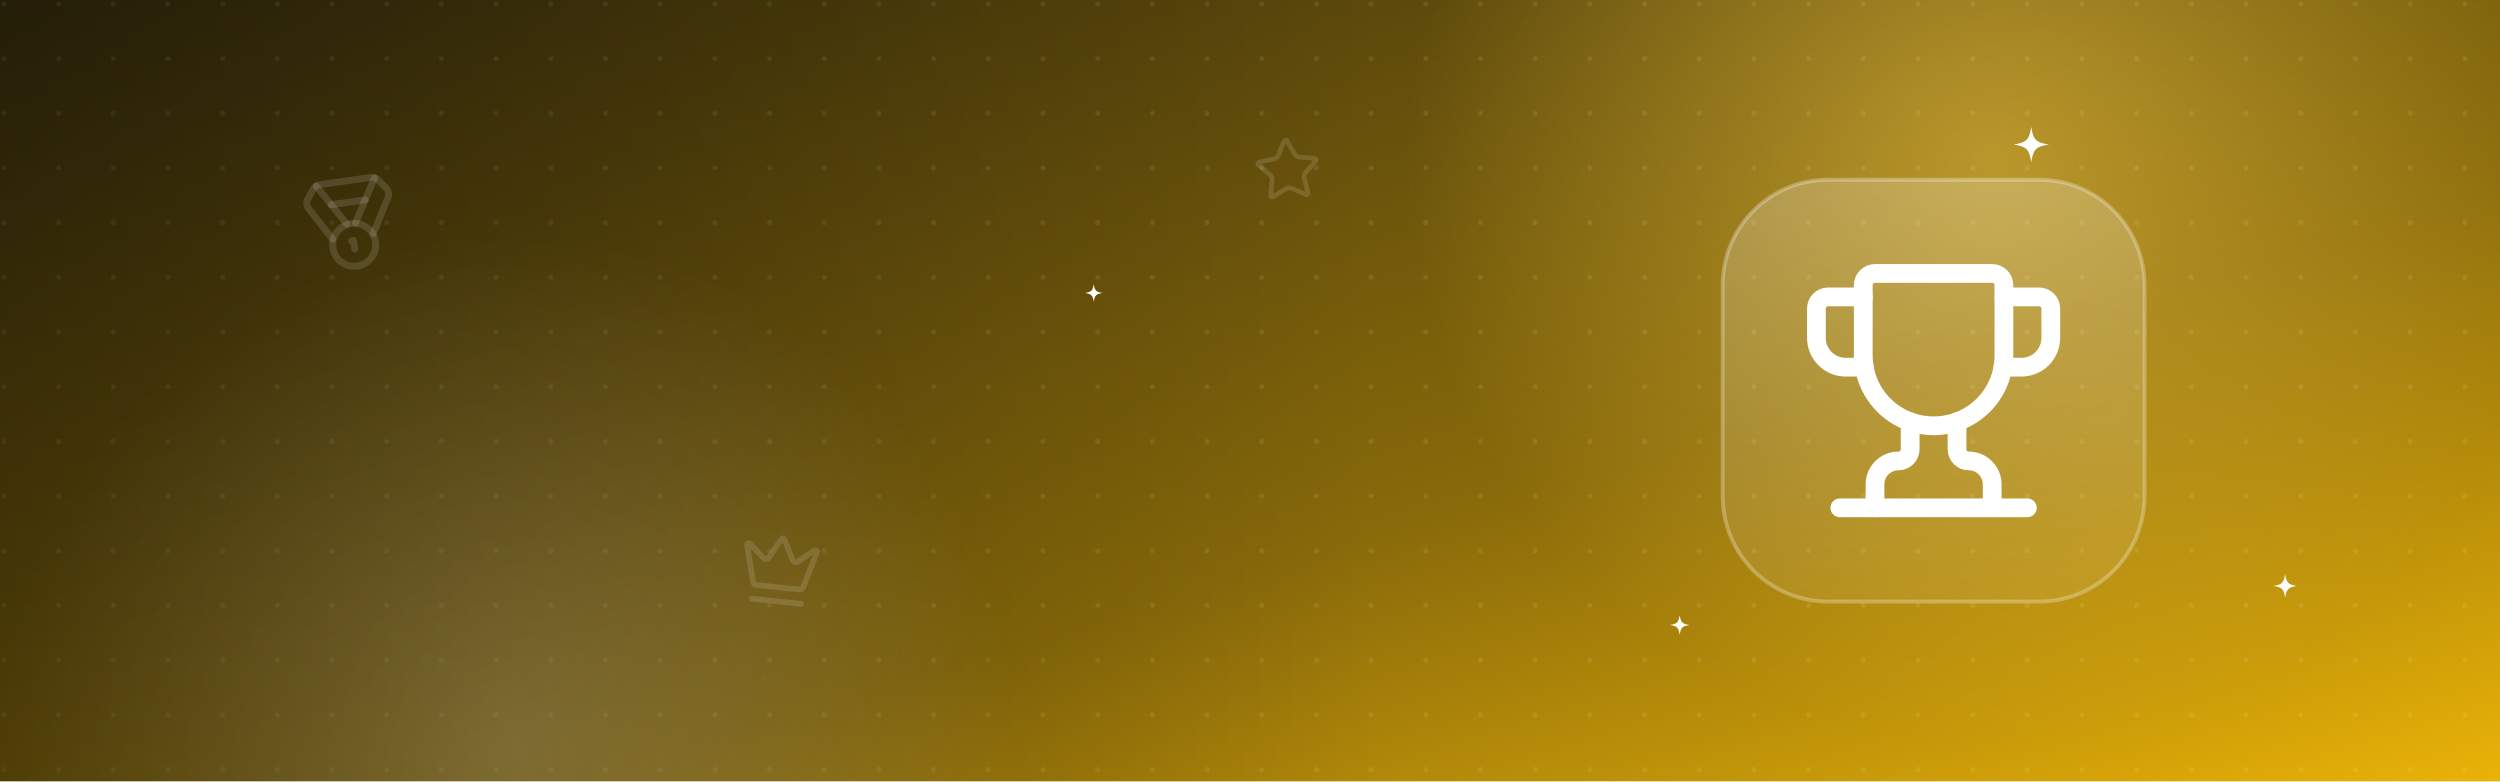
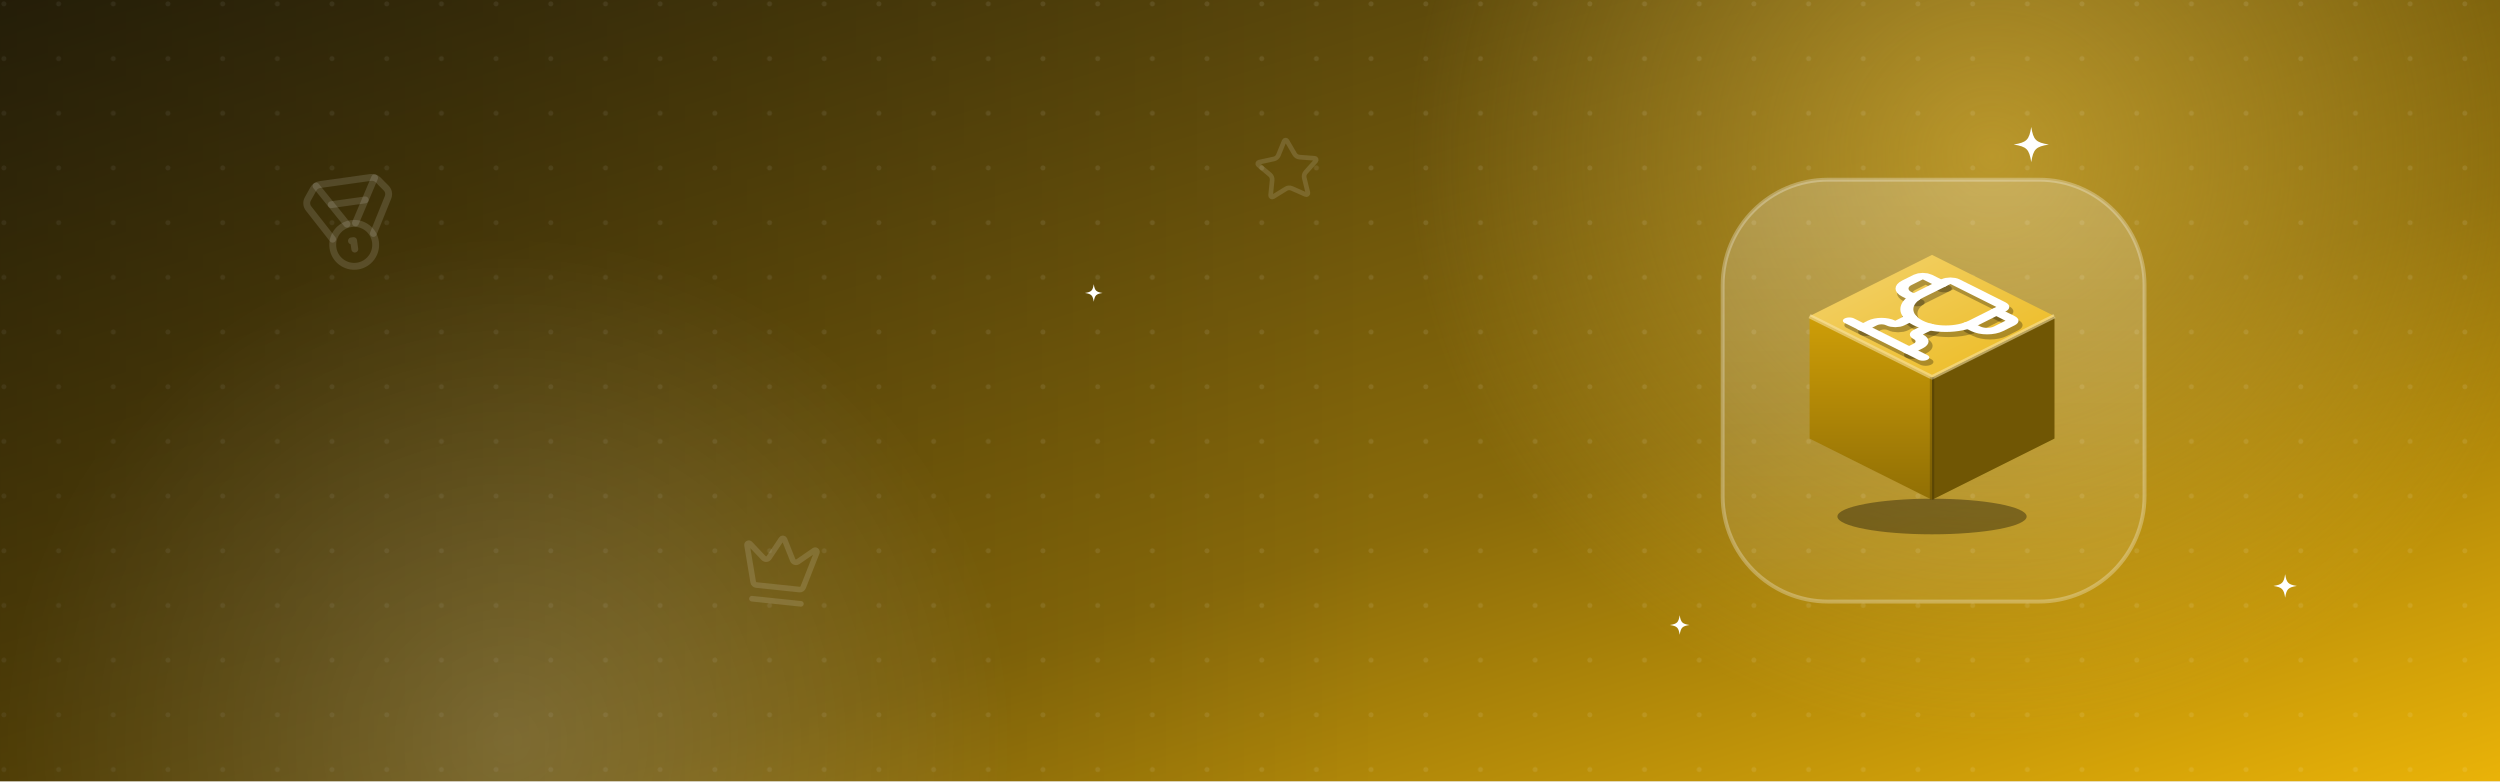
<svg xmlns="http://www.w3.org/2000/svg" viewBox="0 0 1280 400" role="img" aria-hidden="true">
  <defs>
    <linearGradient id="bg" x1="0" y1="0" x2="1" y2="1">
      <stop offset="0" stop-color="#372d0c" />
      <stop offset=".62" stop-color="#8a6b0a" />
      <stop offset="1" stop-color="#eab308" />
    </linearGradient>
    <radialGradient id="o1">
      <stop offset="0" stop-color="#efc646" stop-opacity=".55" />
      <stop offset="1" stop-color="#efc646" stop-opacity="0" />
    </radialGradient>
    <radialGradient id="o2">
      <stop offset="0" stop-color="#ffffff" stop-opacity=".22" />
      <stop offset="1" stop-color="#ffffff" stop-opacity="0" />
    </radialGradient>
    <pattern id="dots" width="28" height="28" patternUnits="userSpaceOnUse">
      <circle cx="2" cy="2" r="1.3" fill="#ffffff" fill-opacity=".09" />
    </pattern>
    <linearGradient id="glass" x1="0" y1="0" x2="0" y2="1">
      <stop offset="0" stop-color="#ffffff" stop-opacity=".22" />
      <stop offset="1" stop-color="#ffffff" stop-opacity=".06" />
    </linearGradient>
    <linearGradient id="fade" x1="0" y1="0" x2="1" y2="0">
      <stop offset="0" stop-color="#000" stop-opacity=".35" />
      <stop offset=".55" stop-color="#000" stop-opacity="0" />
    </linearGradient>
+     <linearGradient id="bbt" x1="0" y1="0" x2="1" y2="1">
+       <stop offset="0" stop-color="#f3d370" />
+       <stop offset="1" stop-color="#ecb91c" />
+     </linearGradient>
+     <linearGradient id="bbl" x1="0" y1="0" x2="0" y2="1">
+       <stop offset="0" stop-color="#ce9e07" />
+       <stop offset="1" stop-color="#916f05" />
+     </linearGradient>
+     <linearGradient id="bbsh" x1="0" y1="0" x2="1" y2="0">
+       <stop offset="0" stop-color="#fff" stop-opacity="0" />
+       <stop offset=".5" stop-color="#fff" stop-opacity=".55" />
+       <stop offset="1" stop-color="#fff" stop-opacity="0" />
+     </linearGradient>
+     <clipPath id="bbc">
+       <path d="M32 10 L54 21 L32 32 L10 21 Z" />
+     </clipPath>
  </defs>
  <style>.b1,.b2,.f,.s,.k{transform-box:fill-box;transform-origin:50% 50%}
@keyframes b1{to{transform:translate(-90px,40px) scale(1.15)}}@keyframes b2{to{transform:translate(70px,-30px) scale(.9)}}
@keyframes f{0%,100%{transform:translateY(0)}50%{transform:translateY(-10px)}}
@keyframes s{0%,100%{opacity:.25;transform:scale(.5) rotate(0)}50%{opacity:.95;transform:scale(1) rotate(45deg)}}
@keyframes k{0%,100%{transform:translateY(0)}50%{transform:translateY(-6px)}}
.b1{animation:b1 16s ease-in-out infinite alternate}.b2{animation:b2 19s ease-in-out infinite alternate}
.f{animation:f 9s ease-in-out infinite}.f1{animation-duration:11s;animation-delay:-3s}.f2{animation-duration:13s;animation-delay:-6s}
.s{animation:s 3.4s ease-in-out infinite}.k{animation:k 6s ease-in-out infinite}
- @media (prefers-reduced-motion:reduce){.b1,.b2,.f,.s,.k{animation:none!important}}</style>
+ @media (prefers-reduced-motion:reduce){.b1,.b2,.f,.s,.k{animation:none!important}}.bbbob,.bbshadow{transform-box:fill-box;transform-origin:50% 50%}@keyframes bbb{0%,100%{transform:translateY(0)}50%{transform:translateY(-2.2px)}}@keyframes bbsd{0%,100%{transform:scaleX(1);opacity:.35}50%{transform:scaleX(.86);opacity:.22}}@keyframes bbs{0%,55%{transform:translateX(0)}100%{transform:translateX(78px)}}@keyframes bbg{0%,100%{opacity:.9}50%{opacity:1}}.bbbob{animation:bbb 4.2s ease-in-out infinite}.bbshadow{animation:bbsd 4.2s ease-in-out infinite}.bbshine{animation:bbs 5.5s ease-in-out infinite}.bbglow{animation:bbg 4.2s ease-in-out infinite}</style>
  <rect width="1280" height="400" fill="url(#bg)" />
  <circle class="b1" cx="1020" cy="80" r="300" fill="url(#o1)" />
  <circle class="b2" cx="260" cy="380" r="260" fill="url(#o2)" />
  <rect width="1280" height="400" fill="url(#dots)" />
  <rect width="1280" height="400" fill="url(#fade)" />
  <g transform="translate(150 92) rotate(-8) scale(2.2)">
    <g class="f f0" fill="none" stroke="#ffffff" stroke-opacity=".13" stroke-width="1.6" stroke-linecap="round" stroke-linejoin="round">
      <path d="M7.21 15 2.66 7.14a2 2 0 0 1 .13-2.2L4.4 2.8A2 2 0 0 1 6 2h12a2 2 0 0 1 1.6.8l1.6 2.14a2 2 0 0 1 .14 2.2L16.79 15" />
      <path d="M11 12 5.12 2.2" />
      <path d="m13 12 5.88-9.8" />
      <path d="M8 7h8" />
      <circle cx="12" cy="17" r="5" />
      <path d="M12 18v-2h-.5" />
    </g>
  </g>
  <g transform="translate(380 268) rotate(6) scale(1.8)">
    <g class="f f1" fill="none" stroke="#ffffff" stroke-opacity=".13" stroke-width="1.6" stroke-linecap="round" stroke-linejoin="round">
      <path d="M11.562 3.266a.5.5 0 0 1 .876 0L15.39 8.87a1 1 0 0 0 1.516.294L21.183 5.5a.5.5 0 0 1 .798.519l-2.834 10.246a1 1 0 0 1-.956.734H5.81a1 1 0 0 1-.957-.734L2.02 6.02a.5.5 0 0 1 .798-.519l4.276 3.664a1 1 0 0 0 1.516-.294z" />
      <path d="M5 21h14" />
    </g>
  </g>
  <g transform="translate(640 70) rotate(-4) scale(1.5)">
    <g class="f f2" fill="none" stroke="#ffffff" stroke-opacity=".13" stroke-width="1.6" stroke-linecap="round" stroke-linejoin="round">
      <path d="M11.525 2.295a.53.53 0 0 1 .95 0l2.31 4.679a2.123 2.123 0 0 0 1.595 1.16l5.166.756a.53.53 0 0 1 .294.904l-3.736 3.638a2.123 2.123 0 0 0-.611 1.878l.882 5.14a.53.53 0 0 1-.771.56l-4.618-2.428a2.122 2.122 0 0 0-1.973 0L6.396 21.01a.53.53 0 0 1-.77-.56l.881-5.139a2.122 2.122 0 0 0-.611-1.879L2.16 9.795a.53.53 0 0 1 .294-.906l5.165-.755a2.122 2.122 0 0 0 1.597-1.16z" />
    </g>
  </g>
  <g class="k">
    <rect x="882" y="92" width="216" height="216" rx="54" fill="url(#glass)" stroke="#ffffff" stroke-opacity=".28" stroke-width="2" />
-     <g transform="translate(918 128) scale(6)" fill="none" stroke="#ffffff" stroke-width="1.6" stroke-linecap="round" stroke-linejoin="round">
-       <path d="M10 14.66V17a1 1 0 0 1-1 1 2 2 0 0 0-2 2v2" />
-       <path d="M14 14.66V17a1 1 0 0 0 1 1 2 2 0 0 1 2 2v2" />
-       <path d="M17.916 10H19.5A2.5 2.5 0 0 0 22 7.5V5a1 1 0 0 0-1-1h-3" />
-       <path d="M4 22h16" />
-       <path d="M6 9a6 6 0 0 0 12 0V3a1 1 0 0 0-1-1H7a1 1 0 0 0-1 1z" />
-       <path d="M6.084 10H4.5A2.5 2.5 0 0 1 2 7.5V5a1 1 0 0 1 1-1h3" />
+     <g transform="translate(898 102) scale(2.85)">
+       <g class="bbbob">
+         <ellipse cx="32" cy="57" rx="17" ry="3.2" fill="#000" opacity=".35" class="bbshadow" />
+         <path d="M10 21 L32 32 V54 L10 43 Z" fill="url(#bbl)" />
+         <path d="M54 21 L32 32 V54 L54 43 Z" fill="#705604" />
+         <path d="M32 10 L54 21 L32 32 L10 21 Z" fill="url(#bbt)" />
+         <path d="M10 21 L32 32 L54 21" fill="none" stroke="#f8e4a9" stroke-opacity=".55" stroke-width=".8" stroke-linejoin="round" />
+         <path d="M32 32 V54" stroke="#000" stroke-opacity=".18" stroke-width=".8" />
+         <g clip-path="url(#bbc)">
+           <rect class="bbshine" x="-14" y="6" width="14" height="30" fill="url(#bbsh)" transform="skewX(-25)" />
+         </g>
+         <g transform="translate(.5 .8)">
+           <g transform="matrix(0.825 0.4125 -0.825 0.4125 32 11.100)" fill="none" stroke="#000" stroke-opacity=".28" stroke-width="2.4" stroke-linecap="round" stroke-linejoin="round">
+             <path d="M10 14.66V17a1 1 0 0 1-1 1 2 2 0 0 0-2 2v2" />
+             <path d="M14 14.66V17a1 1 0 0 0 1 1 2 2 0 0 1 2 2v2" />
+             <path d="M17.916 10H19.5A2.5 2.5 0 0 0 22 7.5V5a1 1 0 0 0-1-1h-3" />
+             <path d="M4 22h16" />
+             <path d="M6 9a6 6 0 0 0 12 0V3a1 1 0 0 0-1-1H7a1 1 0 0 0-1 1z" />
+             <path d="M6.084 10H4.5A2.5 2.5 0 0 1 2 7.5V5a1 1 0 0 1 1-1h3" />
+           </g>
+         </g>
+         <g class="bbglow" transform="matrix(0.825 0.4125 -0.825 0.4125 32 11.100)" fill="none" stroke="#fff" stroke-width="2" stroke-linecap="round" stroke-linejoin="round">
+           <path d="M10 14.66V17a1 1 0 0 1-1 1 2 2 0 0 0-2 2v2" />
+           <path d="M14 14.66V17a1 1 0 0 0 1 1 2 2 0 0 1 2 2v2" />
+           <path d="M17.916 10H19.5A2.5 2.5 0 0 0 22 7.5V5a1 1 0 0 0-1-1h-3" />
+           <path d="M4 22h16" />
+           <path d="M6 9a6 6 0 0 0 12 0V3a1 1 0 0 0-1-1H7a1 1 0 0 0-1 1z" />
+           <path d="M6.084 10H4.5A2.5 2.5 0 0 1 2 7.5V5a1 1 0 0 1 1-1h3" />
+         </g>
+       </g>
    </g>
  </g>
  <g transform="translate(1040 74) scale(0.9)">
    <path class="s" style="animation-delay:0s" d="M0 -10 C1.2 -2.6 2.6 -1.2 10 0 C2.6 1.2 1.2 2.6 0 10 C-1.2 2.6 -2.6 1.2 -10 0 C-2.6 -1.2 -1.2 -2.6 0 -10Z" fill="#ffffff" />
  </g>
  <g transform="translate(1170 300) scale(0.6)">
    <path class="s" style="animation-delay:1.1s" d="M0 -10 C1.2 -2.6 2.6 -1.2 10 0 C2.6 1.2 1.2 2.6 0 10 C-1.2 2.6 -2.6 1.2 -10 0 C-2.6 -1.2 -1.2 -2.6 0 -10Z" fill="#ffffff" />
  </g>
  <g transform="translate(860 320) scale(0.5)">
    <path class="s" style="animation-delay:2.2s" d="M0 -10 C1.2 -2.6 2.6 -1.2 10 0 C2.6 1.2 1.2 2.6 0 10 C-1.2 2.6 -2.6 1.2 -10 0 C-2.6 -1.2 -1.2 -2.6 0 -10Z" fill="#ffffff" />
  </g>
  <g transform="translate(560 150) scale(0.45)">
    <path class="s" style="animation-delay:0.6s" d="M0 -10 C1.2 -2.6 2.6 -1.2 10 0 C2.6 1.2 1.2 2.6 0 10 C-1.2 2.6 -2.6 1.2 -10 0 C-2.6 -1.2 -1.2 -2.6 0 -10Z" fill="#ffffff" />
  </g>
</svg>
